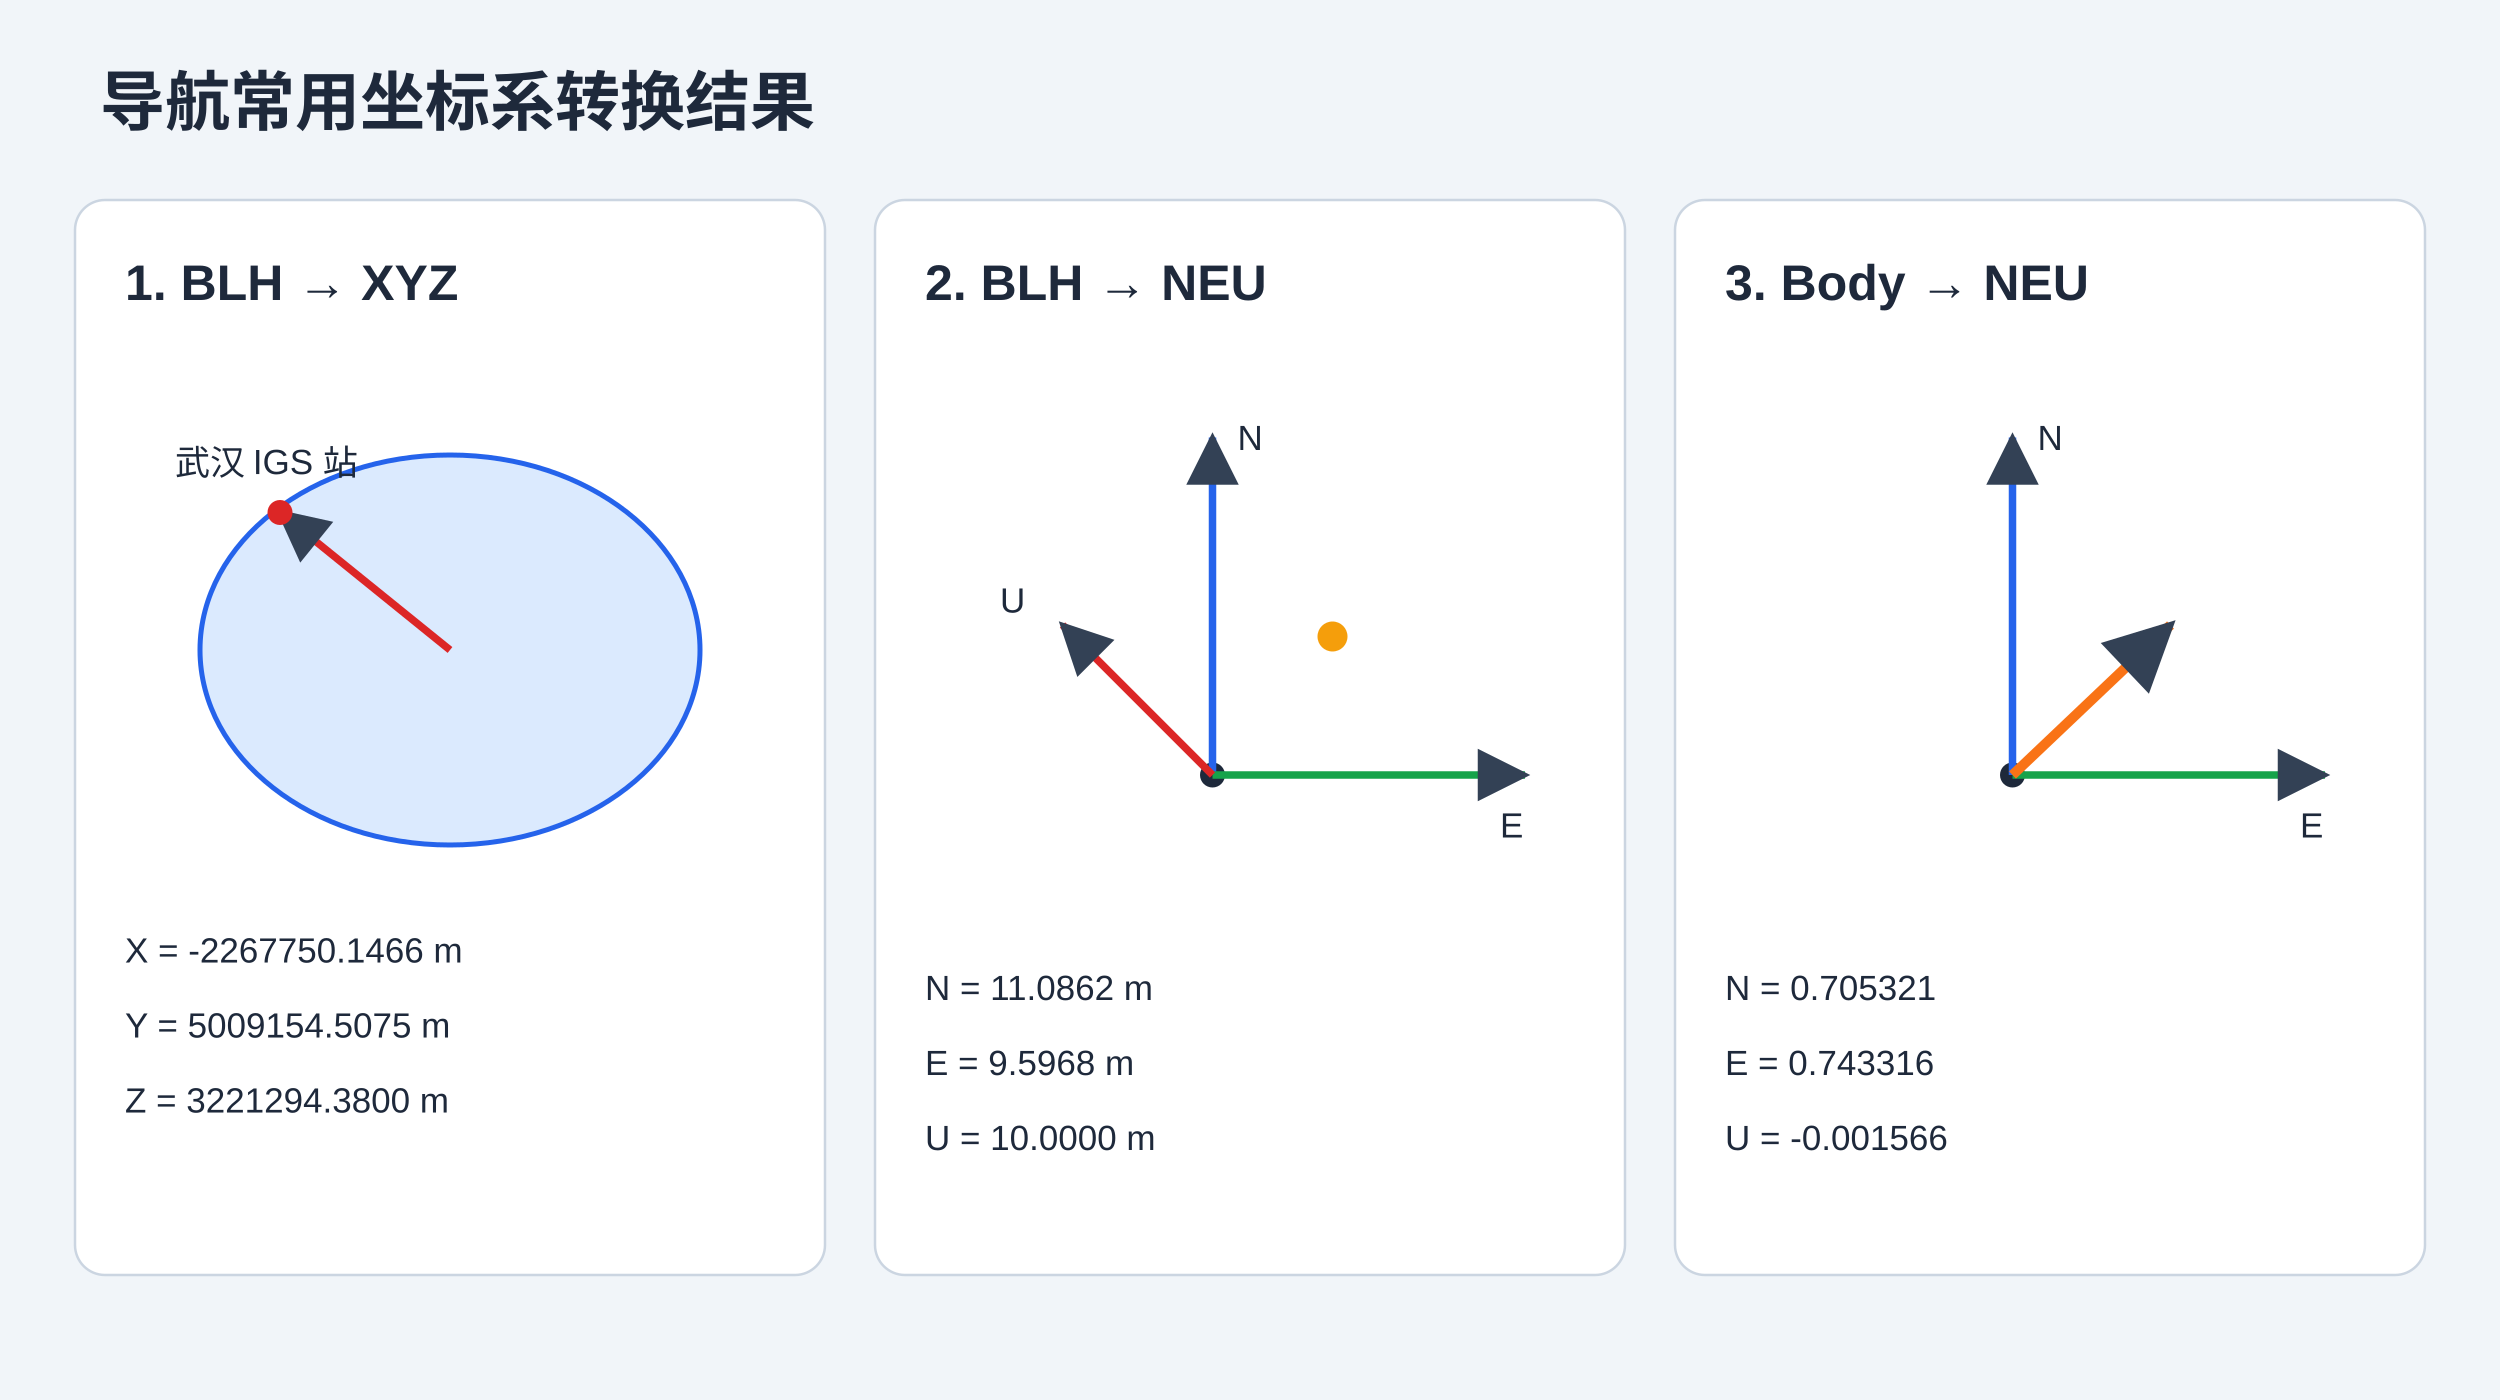
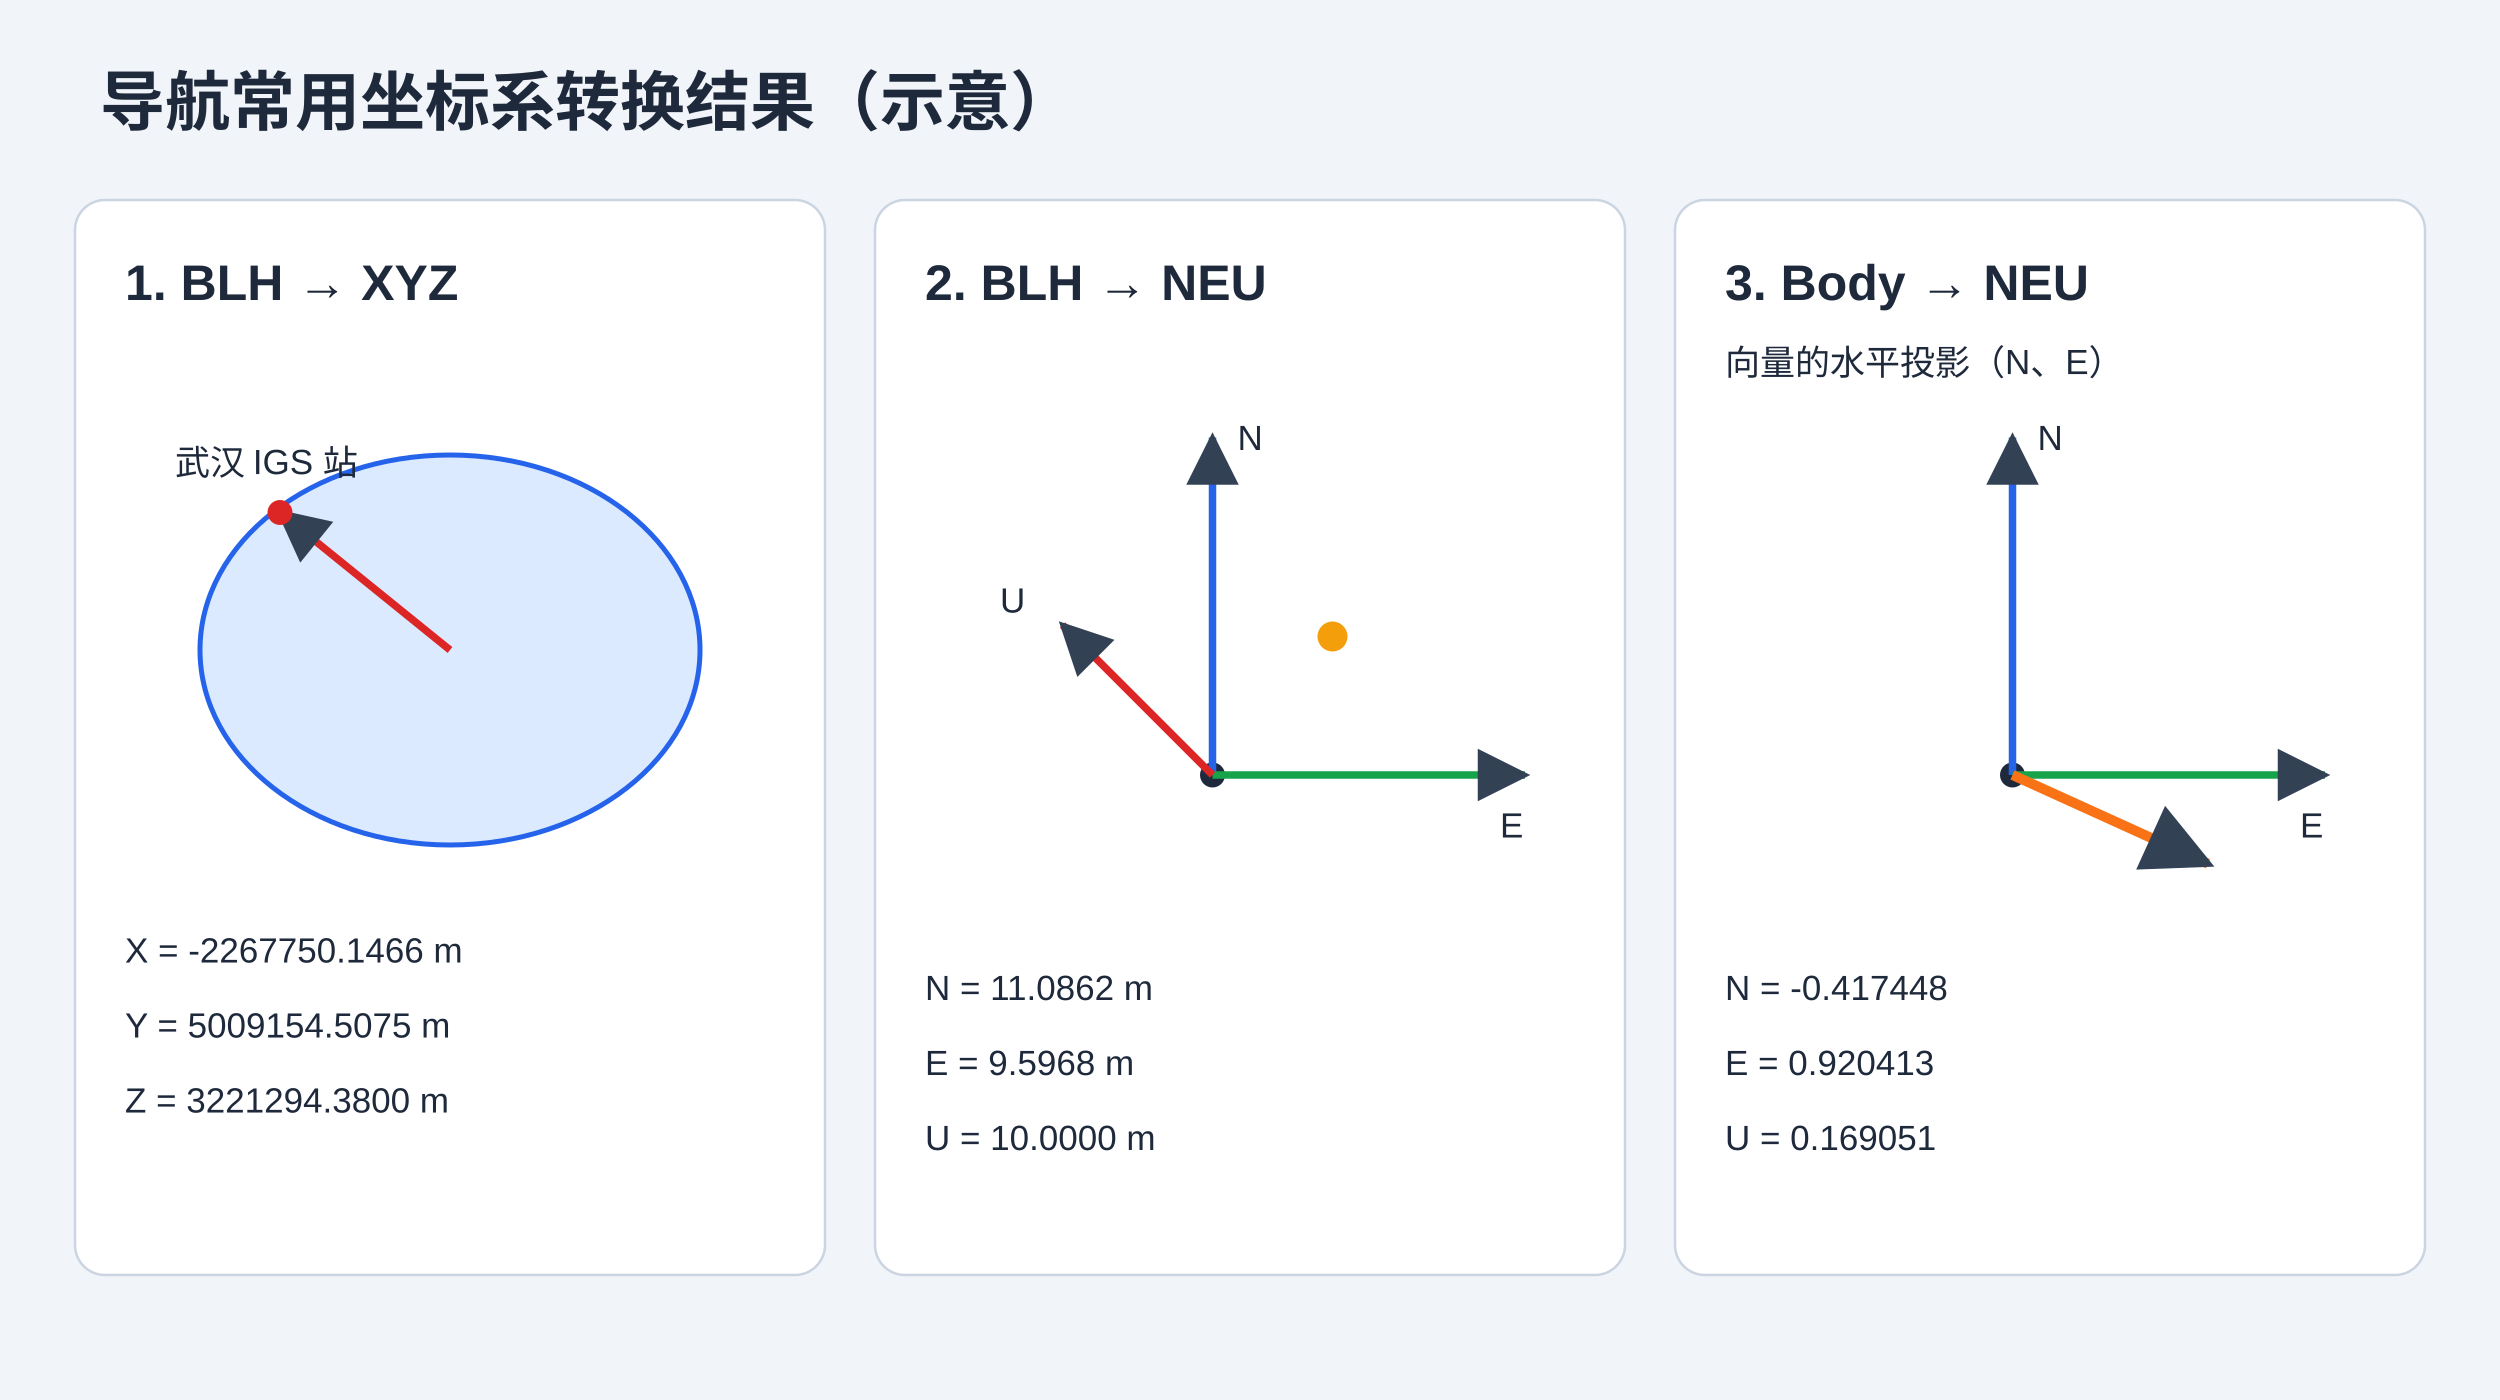
<svg xmlns="http://www.w3.org/2000/svg" width="1000" height="560" viewBox="0 0 1000 560">
  <defs>
    <marker id="arrow" viewBox="0 0 10 10" refX="9" refY="5" markerWidth="7" markerHeight="7" orient="auto">
      <path d="M0,0 L10,5 L0,10 Z" fill="#334155" />
    </marker>
  </defs>
  <rect width="1000" height="560" fill="#f1f5f9" />
  <g font-family="Microsoft YaHei,Arial" fill="#1e293b">
-     <text x="40" y="50" font-size="26" font-weight="bold">导航常用坐标系转换结果</text>
+     <text x="40" y="50" font-size="26" font-weight="bold">导航常用坐标系转换结果（示意）</text>
    <rect x="30" y="80" width="300" height="430" rx="12" fill="white" stroke="#cbd5e1" />
    <text x="50" y="120" font-size="20" font-weight="bold">1. BLH → XYZ</text>
    <ellipse cx="180" cy="260" rx="100" ry="78" fill="#dbeafe" stroke="#2563eb" stroke-width="2" />
    <line x1="180" y1="260" x2="112" y2="205" stroke="#dc2626" stroke-width="3" marker-end="url(#arrow)" />
    <circle cx="112" cy="205" r="5" fill="#dc2626" />
    <text x="70" y="190" font-size="14">武汉 IGS 站</text>
    <text x="50" y="385" font-size="14">X = -2267750.1466 m</text>
    <text x="50" y="415" font-size="14">Y = 5009154.5075 m</text>
    <text x="50" y="445" font-size="14">Z = 3221294.3800 m</text>
    <rect x="350" y="80" width="300" height="430" rx="12" fill="white" stroke="#cbd5e1" />
    <text x="370" y="120" font-size="20" font-weight="bold">2. BLH → NEU</text>
    <circle cx="485" cy="310" r="5" fill="#1e293b" />
    <line x1="485" y1="310" x2="485" y2="175" stroke="#2563eb" stroke-width="3" marker-end="url(#arrow)" />
    <line x1="485" y1="310" x2="610" y2="310" stroke="#16a34a" stroke-width="3" marker-end="url(#arrow)" />
    <line x1="485" y1="310" x2="425" y2="250" stroke="#dc2626" stroke-width="3" marker-end="url(#arrow)" />
    <circle cx="533.0" cy="254.6" r="6" fill="#f59e0b" />
    <text x="495" y="180" font-size="14">N</text>
    <text x="600" y="335" font-size="14">E</text>
    <text x="400" y="245" font-size="14">U</text>
    <text x="370" y="400" font-size="14">N = 11.0862 m</text>
    <text x="370" y="430" font-size="14">E = 9.5968 m</text>
    <text x="370" y="460" font-size="14">U = 10.0000 m</text>
    <rect x="670" y="80" width="300" height="430" rx="12" fill="white" stroke="#cbd5e1" />
    <text x="690" y="120" font-size="20" font-weight="bold">3. Body → NEU</text>
+     <text x="690" y="150" font-size="14">向量的水平投影（N、E）</text>
    <circle cx="805" cy="310" r="5" fill="#1e293b" />
    <line x1="805" y1="310" x2="805" y2="175" stroke="#2563eb" stroke-width="3" marker-end="url(#arrow)" />
    <line x1="805" y1="310" x2="930" y2="310" stroke="#16a34a" stroke-width="3" marker-end="url(#arrow)" />
-     <line x1="805" y1="310" x2="868.2" y2="250.0" stroke="#f97316" stroke-width="4" marker-end="url(#arrow)" />
+     <line x1="805" y1="310" x2="883.2" y2="345.5" stroke="#f97316" stroke-width="4" marker-end="url(#arrow)" />
    <text x="815" y="180" font-size="14">N</text>
    <text x="920" y="335" font-size="14">E</text>
-     <text x="690" y="400" font-size="14">N = 0.705321</text>
-     <text x="690" y="430" font-size="14">E = 0.743316</text>
-     <text x="690" y="460" font-size="14">U = -0.001566</text>
+     <text x="690" y="400" font-size="14">N = -0.417448</text>
+     <text x="690" y="430" font-size="14">E = 0.920413</text>
+     <text x="690" y="460" font-size="14">U = 0.169051</text>
  </g>
</svg>
